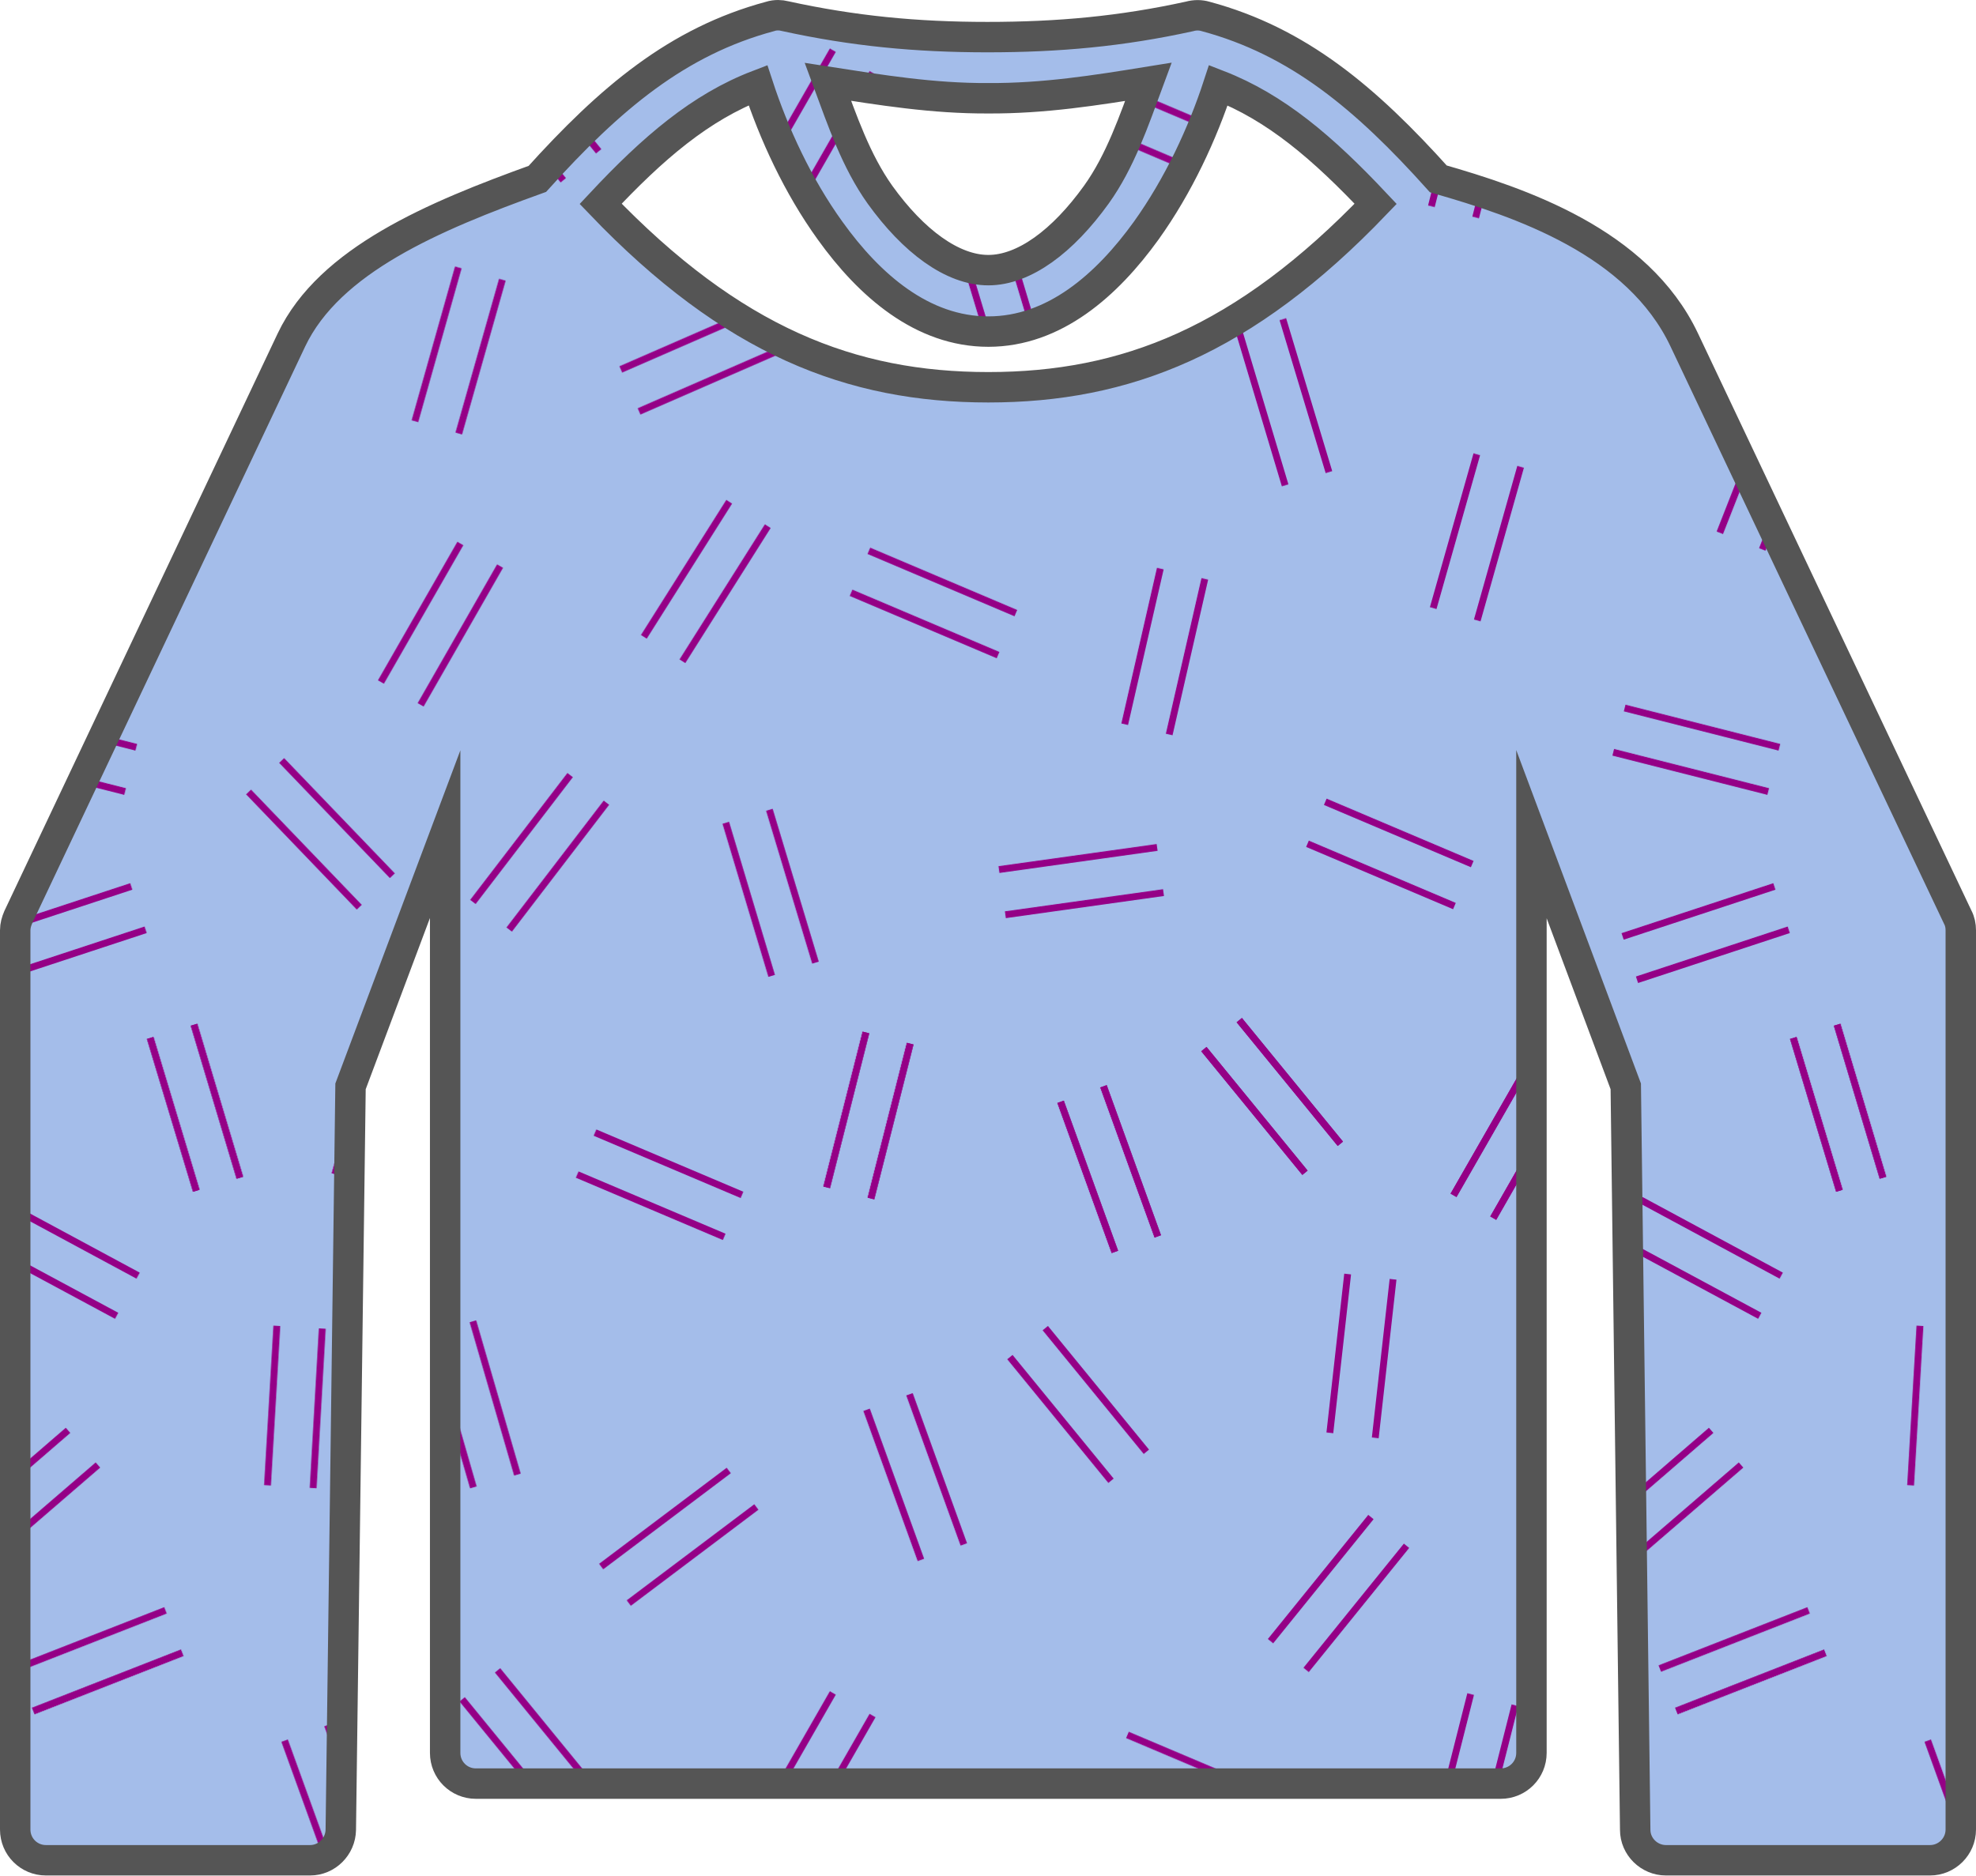
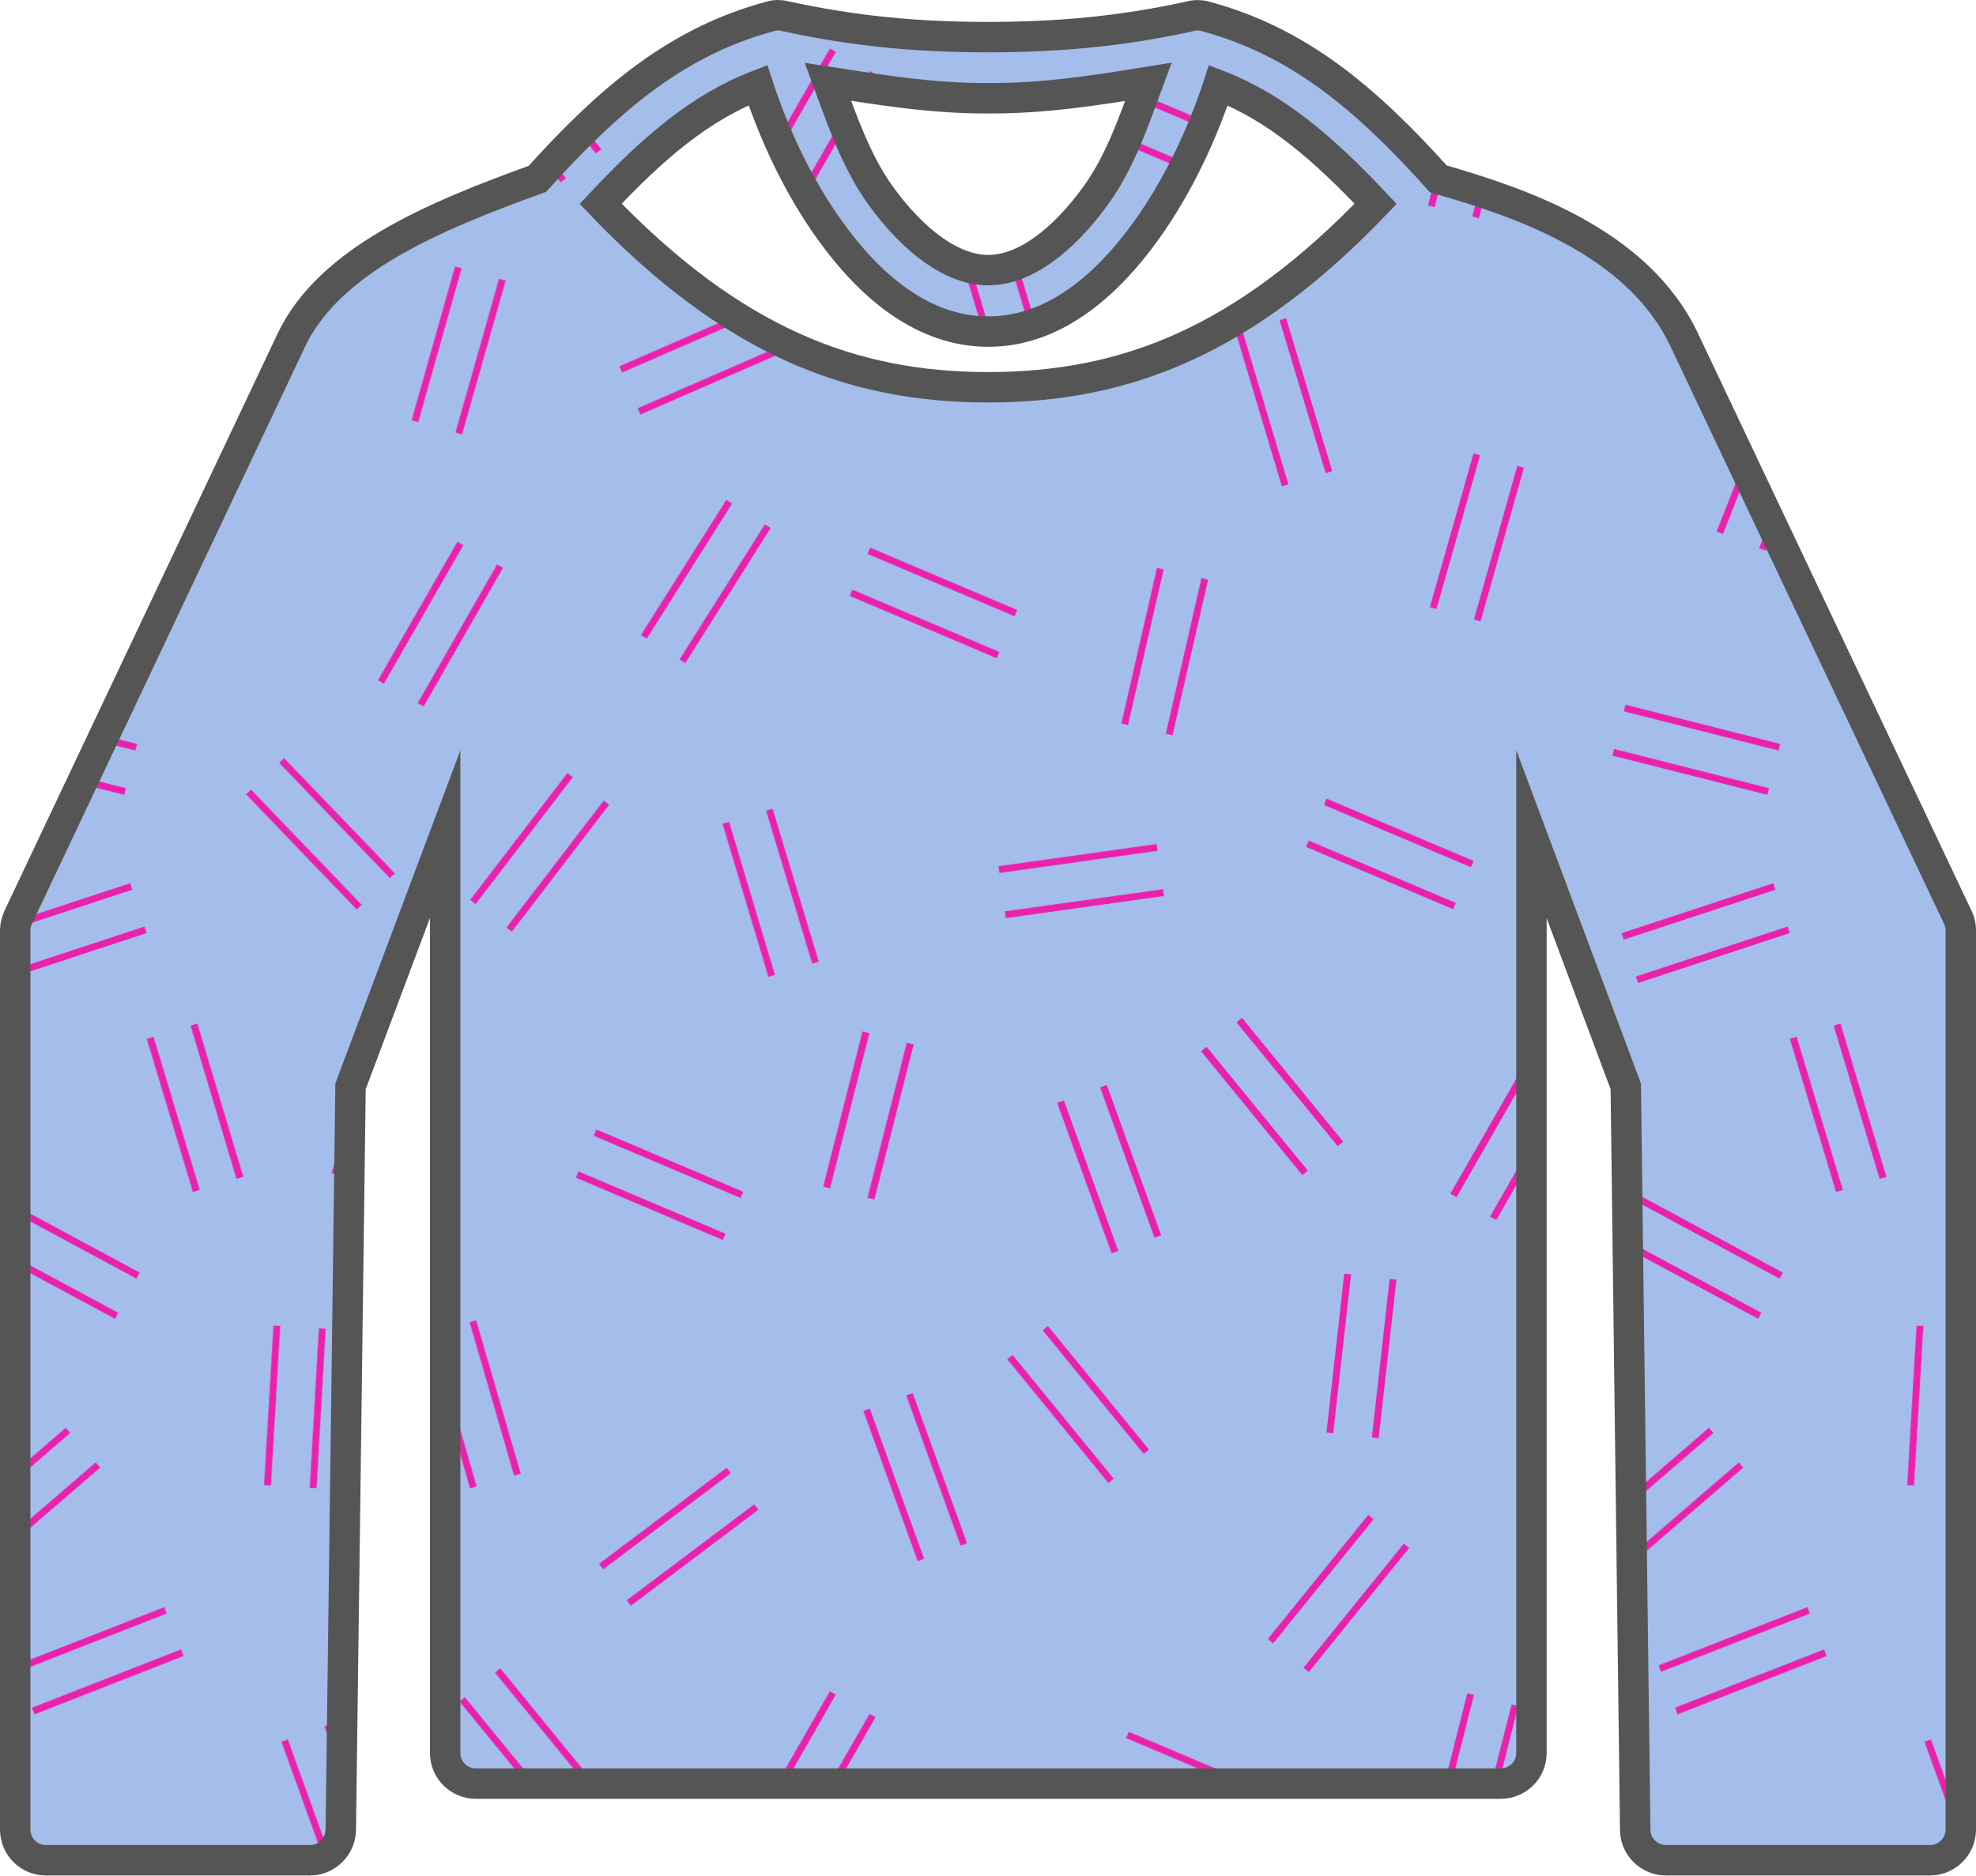
<svg xmlns="http://www.w3.org/2000/svg" id="Layer_2" data-name="Layer 2" viewBox="0 0 64.94 61.66">
  <defs>
    <style>
      .cls-1 {
-         stroke: #940086;
+         stroke: #ea21ad;
        stroke-width: .3px;
      }

      .cls-1, .cls-2 {
        fill: none;
      }

      .cls-3 {
        fill: url(#Hatching_Double);
        stroke: #555;
        stroke-miterlimit: 10;
      }

      .cls-3, .cls-4 {
        fill-rule: evenodd;
      }

      .cls-4 {
        fill: #a4bdea;
      }
    </style>
    <pattern id="Hatching_Double" data-name="Hatching Double" x="0" y="0" width="72" height="72" patternTransform="translate(-482.46 631.33) scale(.75)" patternUnits="userSpaceOnUse" viewBox="0 0 72 72">
      <g>
        <rect class="cls-2" width="72" height="72" />
        <g>
          <line class="cls-1" x1="60.71" y1="75.62" x2="64.19" y2="69.54" />
          <line class="cls-1" x1="62.45" y1="68.55" x2="58.97" y2="74.62" />
          <line class="cls-1" x1="46.01" y1="76.42" x2="43.63" y2="69.84" />
          <line class="cls-1" x1="41.75" y1="70.52" x2="44.13" y2="77.1" />
          <line class="cls-1" x1="33.44" y1="74.76" x2="35.16" y2="67.97" />
          <line class="cls-1" x1="33.22" y1="67.48" x2="31.5" y2="74.27" />
          <line class="cls-1" x1="27.79" y1="74.6" x2="21.35" y2="71.87" />
          <line class="cls-1" x1="11.88" y1="74.23" x2="13.79" y2="67.49" />
          <line class="cls-1" x1="11.86" y1="66.95" x2="9.96" y2="73.69" />
          <line class="cls-1" x1="5.79" y1="73.85" x2="3.78" y2="67.14" />
          <line class="cls-1" x1="1.86" y1="67.72" x2="3.88" y2="74.42" />
          <line class="cls-1" x1="48.03" y1="68.21" x2="52.46" y2="73.63" />
          <line class="cls-1" x1="54.01" y1="72.36" x2="49.58" y2="66.94" />
        </g>
        <g>
          <line class="cls-1" x1="68.74" y1="25.22" x2="75.26" y2="22.67" />
          <line class="cls-1" x1="73.2" y1="39.06" x2="70.64" y2="45.58" />
        </g>
        <g>
          <line class="cls-1" x1="-3.26" y1="25.22" x2="3.26" y2="22.67" />
          <line class="cls-1" x1="1.2" y1="39.06" x2="-1.36" y2="45.58" />
          <line class="cls-1" x1=".5" y1="46.31" x2="3.06" y2="39.8" />
          <line class="cls-1" x1="66.22" y1="4.58" x2="72.39" y2="7.9" />
          <line class="cls-1" x1="73.33" y1="6.14" x2="67.17" y2="2.82" />
          <line class="cls-1" x1="66.27" y1="19.01" x2="71.57" y2="14.44" />
          <line class="cls-1" x1="70.26" y1="12.92" x2="64.96" y2="17.5" />
          <line class="cls-1" x1="68.74" y1="25.22" x2="75.26" y2="22.67" />
          <line class="cls-1" x1="74.53" y1="20.81" x2="68.01" y2="23.36" />
          <line class="cls-1" x1="65.93" y1="33.83" x2="72.76" y2="35.37" />
          <line class="cls-1" x1="73.2" y1="33.42" x2="66.38" y2="31.88" />
          <line class="cls-1" x1="65.97" y1="55.2" x2="72.76" y2="56.92" />
          <line class="cls-1" x1="73.25" y1="54.98" x2="66.47" y2="53.26" />
          <line class="cls-1" x1="67.01" y1="65.17" x2="73.66" y2="62.98" />
          <line class="cls-1" x1="73.03" y1="61.08" x2="66.38" y2="63.27" />
          <line class="cls-1" x1="60.71" y1="3.62" x2="64.19" y2="-2.46" />
          <line class="cls-1" x1="62.45" y1="-3.45" x2="58.97" y2="2.62" />
          <line class="cls-1" x1="46.01" y1="4.42" x2="43.63" y2="-2.16" />
          <line class="cls-1" x1="41.75" y1="-1.48" x2="44.13" y2="5.1" />
          <line class="cls-1" x1="33.44" y1="2.76" x2="35.16" y2="-4.03" />
          <line class="cls-1" x1="33.22" y1="-4.52" x2="31.5" y2="2.27" />
          <line class="cls-1" x1="27.79" y1="2.6" x2="21.35" y2="-.13" />
          <line class="cls-1" x1="20.57" y1="1.71" x2="27.01" y2="4.44" />
          <line class="cls-1" x1="11.88" y1="2.23" x2="13.79" y2="-4.51" />
          <line class="cls-1" x1="11.86" y1="-5.05" x2="9.96" y2="1.69" />
          <line class="cls-1" x1="5.79" y1="1.85" x2="3.78" y2="-4.86" />
          <line class="cls-1" x1="1.86" y1="-4.28" x2="3.88" y2="2.42" />
          <line class="cls-1" x1="62.45" y1="68.55" x2="58.97" y2="74.62" />
          <line class="cls-1" x1="60.71" y1="75.62" x2="64.19" y2="69.54" />
          <line class="cls-1" x1="48.03" y1="68.21" x2="52.46" y2="73.63" />
          <line class="cls-1" x1="54.01" y1="72.36" x2="49.58" y2="66.94" />
          <line class="cls-1" x1="41.75" y1="70.52" x2="44.13" y2="77.1" />
          <line class="cls-1" x1="46.01" y1="76.42" x2="43.63" y2="69.84" />
          <line class="cls-1" x1="33.22" y1="67.48" x2="31.5" y2="74.27" />
          <line class="cls-1" x1="33.44" y1="74.76" x2="35.16" y2="67.97" />
          <line class="cls-1" x1="11.86" y1="66.95" x2="9.96" y2="73.69" />
          <line class="cls-1" x1="11.88" y1="74.23" x2="13.79" y2="67.49" />
          <line class="cls-1" x1="1.86" y1="67.72" x2="3.88" y2="74.42" />
          <line class="cls-1" x1="5.79" y1="73.85" x2="3.78" y2="67.14" />
          <line class="cls-1" x1="15.45" y1="46.05" x2="11.97" y2="52.12" />
          <line class="cls-1" x1="13.71" y1="53.12" x2="17.19" y2="47.04" />
          <line class="cls-1" x1="45.51" y1="13.86" x2="41.08" y2="8.44" />
          <line class="cls-1" x1="39.53" y1="9.71" x2="43.96" y2="15.13" />
          <line class="cls-1" x1="33.25" y1="12.02" x2="35.63" y2="18.6" />
          <line class="cls-1" x1="37.51" y1="17.92" x2="35.13" y2="11.34" />
          <line class="cls-1" x1="59.79" y1="60.1" x2="53.35" y2="57.37" />
          <line class="cls-1" x1="52.57" y1="59.21" x2="59.01" y2="61.94" />
          <line class="cls-1" x1="59.99" y1="42.14" x2="58.08" y2="48.88" />
          <line class="cls-1" x1="60.01" y1="49.42" x2="61.91" y2="42.69" />
          <line class="cls-1" x1="49.58" y1="36.79" x2="51.59" y2="43.5" />
          <line class="cls-1" x1="53.51" y1="42.92" x2="51.49" y2="36.22" />
          <line class="cls-1" x1="30.03" y1="31.49" x2="33.51" y2="25.42" />
          <line class="cls-1" x1="31.77" y1="24.43" x2="28.29" y2="30.5" />
          <line class="cls-1" x1="15.53" y1="24.71" x2="19.96" y2="30.13" />
          <line class="cls-1" x1="21.51" y1="28.86" x2="17.08" y2="23.44" />
          <line class="cls-1" x1="7.75" y1="26.52" x2="10.13" y2="33.1" />
          <line class="cls-1" x1="12.01" y1="32.42" x2="9.63" y2="25.84" />
          <line class="cls-1" x1="59.72" y1="24.48" x2="58" y2="31.27" />
          <line class="cls-1" x1="59.94" y1="31.76" x2="61.66" y2="24.97" />
          <line class="cls-1" x1="43.9" y1="28.11" x2="50.34" y2="30.85" />
          <line class="cls-1" x1="51.13" y1="29" x2="44.68" y2="26.27" />
          <line class="cls-1" x1="27.08" y1="58.29" x2="29.09" y2="65" />
          <line class="cls-1" x1="31.01" y1="64.42" x2="28.99" y2="57.72" />
          <line class="cls-1" x1="45.98" y1="59.37" x2="39.05" y2="60.34" />
          <line class="cls-1" x1="39.33" y1="62.32" x2="46.26" y2="61.35" />
          <line class="cls-1" x1="46.12" y1="47.15" x2="44.56" y2="53.97" />
          <line class="cls-1" x1="46.51" y1="54.42" x2="48.07" y2="47.6" />
          <line class="cls-1" x1="27.23" y1="44.22" x2="23.49" y2="50.14" />
          <line class="cls-1" x1="25.18" y1="51.21" x2="28.92" y2="45.29" />
          <line class="cls-1" x1="28.9" y1="35.62" x2="22.48" y2="38.42" />
          <line class="cls-1" x1="23.28" y1="40.26" x2="29.7" y2="37.46" />
          <line class="cls-1" x1="15.38" y1="41.23" x2="17.29" y2="34.49" />
          <line class="cls-1" x1="15.36" y1="33.95" x2="13.46" y2="40.69" />
          <line class="cls-1" x1="40.92" y1="37.84" x2="38.91" y2="31.14" />
          <line class="cls-1" x1="36.99" y1="31.72" x2="39.01" y2="38.42" />
          <line class="cls-1" x1="27.21" y1="14.68" x2="21.62" y2="18.89" />
          <line class="cls-1" x1="22.83" y1="20.49" x2="28.42" y2="16.28" />
          <line class="cls-1" x1="17.95" y1="14.86" x2="16" y2="8.14" />
          <line class="cls-1" x1="14.08" y1="8.69" x2="16.02" y2="15.42" />
          <line class="cls-1" x1="7.41" y1="8.34" x2="7" y2="15.33" />
          <line class="cls-1" x1="9" y1="15.45" x2="9.4" y2="8.46" />
          <line class="cls-1" x1="20.26" y1="56.2" x2="16" y2="61.76" />
          <line class="cls-1" x1="17.59" y1="62.97" x2="21.85" y2="57.41" />
          <line class="cls-1" x1="12.47" y1="60.61" x2="7.62" y2="55.56" />
          <line class="cls-1" x1="6.17" y1="56.94" x2="11.02" y2="61.99" />
          <line class="cls-1" x1="52.51" y1="23.42" x2="56.91" y2="17.98" />
          <line class="cls-1" x1="55.35" y1="16.72" x2="50.95" y2="22.16" />
          <line class="cls-1" x1="55.54" y1="13.25" x2="56.32" y2="6.3" />
          <line class="cls-1" x1="54.33" y1="6.07" x2="53.55" y2="13.03" />
          <line class="cls-1" x1="32.57" y1="48.21" x2="39.01" y2="50.94" />
          <line class="cls-1" x1="39.79" y1="49.1" x2="33.35" y2="46.37" />
          <line class="cls-1" x1="48.03" y1="-3.79" x2="52.46" y2="1.63" />
          <line class="cls-1" x1="54.01" y1=".36" x2="49.58" y2="-5.06" />
        </g>
        <g>
          <line class="cls-1" x1="-5.78" y1="4.58" x2=".39" y2="7.9" />
          <line class="cls-1" x1="1.33" y1="6.14" x2="-4.83" y2="2.82" />
          <line class="cls-1" x1="-3.26" y1="25.22" x2="3.26" y2="22.67" />
          <line class="cls-1" x1="2.53" y1="20.81" x2="-3.99" y2="23.36" />
          <line class="cls-1" x1="-6.07" y1="33.83" x2=".76" y2="35.37" />
          <line class="cls-1" x1="1.2" y1="33.42" x2="-5.62" y2="31.88" />
          <line class="cls-1" x1="-6.03" y1="55.2" x2=".76" y2="56.92" />
          <line class="cls-1" x1="1.25" y1="54.98" x2="-5.53" y2="53.26" />
          <line class="cls-1" x1="-4.99" y1="65.17" x2="1.66" y2="62.98" />
          <line class="cls-1" x1="1.03" y1="61.08" x2="-5.62" y2="63.27" />
        </g>
        <g>
          <line class="cls-1" x1="62.45" y1="-3.45" x2="58.97" y2="2.62" />
          <line class="cls-1" x1="60.71" y1="3.62" x2="64.19" y2="-2.46" />
          <line class="cls-1" x1="48.03" y1="-3.79" x2="52.46" y2="1.63" />
          <line class="cls-1" x1="54.01" y1=".36" x2="49.58" y2="-5.06" />
          <line class="cls-1" x1="41.75" y1="-1.48" x2="44.13" y2="5.1" />
          <line class="cls-1" x1="46.01" y1="4.42" x2="43.63" y2="-2.16" />
          <line class="cls-1" x1="33.22" y1="-4.52" x2="31.5" y2="2.27" />
          <line class="cls-1" x1="33.44" y1="2.76" x2="35.16" y2="-4.03" />
          <line class="cls-1" x1="11.86" y1="-5.05" x2="9.96" y2="1.69" />
          <line class="cls-1" x1="11.88" y1="2.23" x2="13.79" y2="-4.51" />
          <line class="cls-1" x1="1.86" y1="-4.28" x2="3.88" y2="2.42" />
          <line class="cls-1" x1="5.79" y1="1.85" x2="3.78" y2="-4.86" />
        </g>
      </g>
    </pattern>
  </defs>
  <g id="Scratch">
    <g>
      <path class="cls-4" d="m40.04,2.8c1.88.73,3.43,2.05,5.17,3.9-4.33,4.52-8.23,6.03-12.73,6.03s-8.41-1.51-12.74-6.03c1.73-1.85,3.29-3.18,5.17-3.9.52,1.59,1.31,3.31,2.37,4.78,1.29,1.8,3.03,3.32,5.2,3.32s3.9-1.53,5.19-3.32c1.06-1.48,1.85-3.19,2.37-4.78h0Zm-12.83-.11c1.74.27,3.45.55,5.27.54,1.83.01,3.53-.26,5.26-.54-.47,1.27-.92,2.61-1.71,3.71-1.1,1.53-2.37,2.48-3.55,2.48s-2.46-.95-3.56-2.48c-.79-1.11-1.24-2.44-1.71-3.71Zm-1.63-2.19c-.09,0-.18.01-.27.04-3.05.82-5.26,2.69-7.65,5.34-3.41,1.23-6.83,2.67-8.08,5.29L.6,30.15c-.06.14-.1.28-.1.43v29.56c0,.56.45,1.01,1.01,1.01h8.68c.55,0,1-.45,1.01-1l.32-24.44,3.11-8.29v30.2c0,.56.45,1.01,1.01,1.01h33.68c.56,0,1.01-.45,1.01-1.01v-30.2s3.1,8.29,3.1,8.29l.31,24.44c0,.55.46,1,1.01,1h8.68c.55,0,1.01-.45,1.01-1.01v-29.56c0-.15-.03-.3-.1-.43l-8.99-18.98c-1.53-3.23-5.4-4.52-8.08-5.29-2.38-2.65-4.6-4.52-7.65-5.34-.17-.05-.35-.05-.53,0-2.23.49-4.3.68-6.64.68-2.34,0-4.41-.2-6.65-.69-.08-.02-.15-.03-.23-.03h0Z" />
      <path class="cls-3" d="m40.04,2.8c1.88.73,3.43,2.05,5.17,3.9-4.33,4.52-8.23,6.03-12.73,6.03s-8.41-1.51-12.74-6.03c1.73-1.85,3.29-3.18,5.17-3.9.52,1.59,1.31,3.31,2.37,4.78,1.29,1.8,3.03,3.32,5.2,3.32s3.9-1.53,5.19-3.32c1.06-1.48,1.85-3.19,2.37-4.78h0Zm-12.83-.11c1.74.27,3.45.55,5.27.54,1.83.01,3.53-.26,5.26-.54-.47,1.27-.92,2.61-1.71,3.71-1.1,1.53-2.37,2.48-3.55,2.48s-2.46-.95-3.56-2.48c-.79-1.11-1.24-2.44-1.71-3.71Zm-1.63-2.19c-.09,0-.18.01-.27.04-3.05.82-5.26,2.69-7.65,5.34-3.41,1.23-6.83,2.67-8.08,5.29L.6,30.15c-.06.14-.1.28-.1.43v29.56c0,.56.45,1.01,1.01,1.01h8.68c.55,0,1-.45,1.01-1l.32-24.44,3.11-8.29v30.2c0,.56.45,1.01,1.01,1.01h33.68c.56,0,1.01-.45,1.01-1.01v-30.2s3.1,8.29,3.1,8.29l.31,24.44c0,.55.46,1,1.01,1h8.68c.55,0,1.01-.45,1.01-1.01v-29.56c0-.15-.03-.3-.1-.43l-8.99-18.98c-1.53-3.23-5.4-4.52-8.08-5.29-2.38-2.65-4.6-4.52-7.65-5.34-.17-.05-.35-.05-.53,0-2.23.49-4.3.68-6.64.68-2.34,0-4.41-.2-6.65-.69-.08-.02-.15-.03-.23-.03h0Z" />
    </g>
  </g>
</svg>
